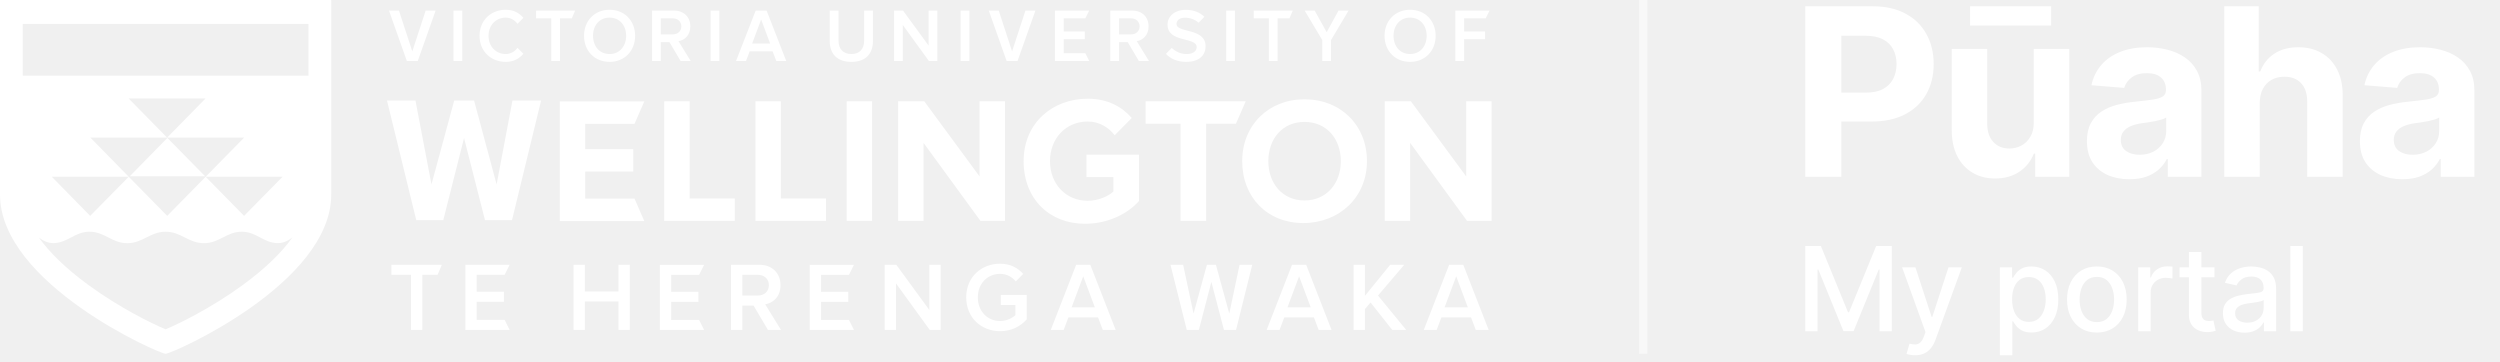
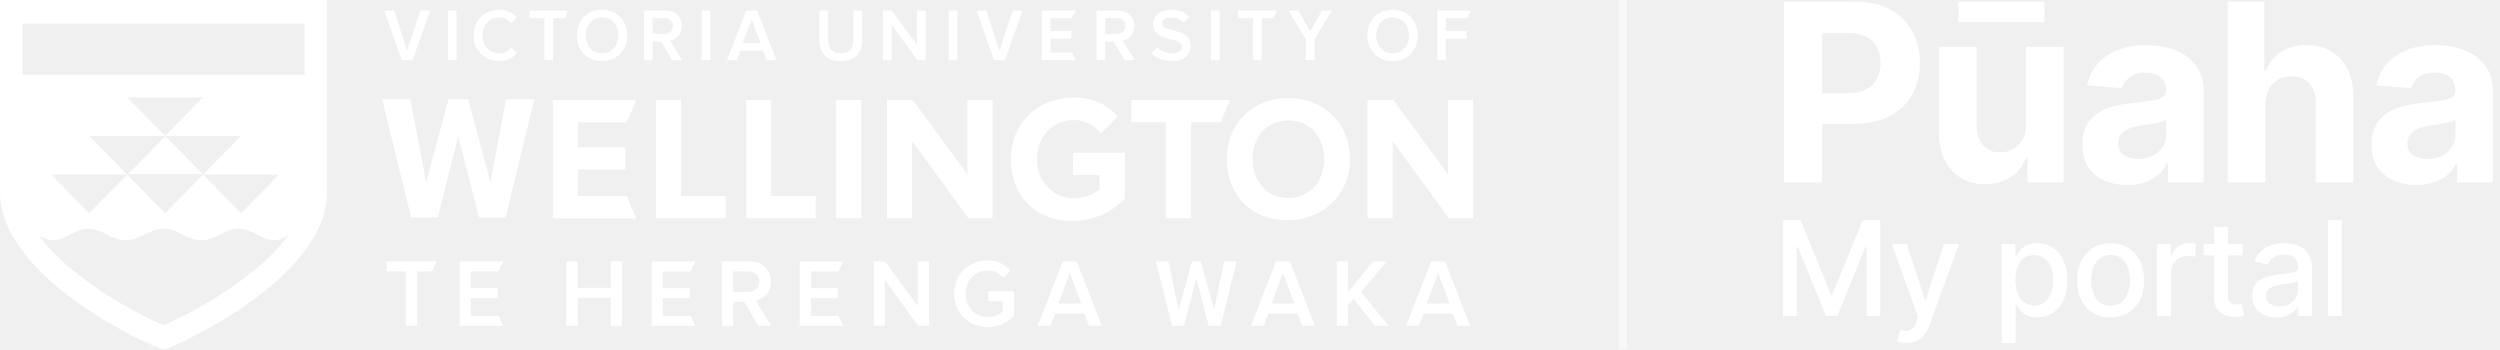
- <svg xmlns="http://www.w3.org/2000/svg" width="318" height="46" viewBox="0 0 318 46" fill="none">
-   <path d="M21.289 17.544L16.506 22.423H26.095L21.289 17.544Z" fill="white" />
+ <svg xmlns="http://www.w3.org/2000/svg" width="322" height="45" viewBox="0 0 322 45" fill="none">
+   <path d="M21.289 17.543L16.506 22.423H26.095L21.289 17.543Z" fill="white" />
  <path d="M42.133 0.043H42.131V-2.44752e-06H0.006V0.043H0V24.75C0 36.078 20.232 45 21.062 45C21.888 45 42.133 36.078 42.133 24.75V0.043ZM4.941 30.208C5.503 30.654 6.125 30.925 6.781 30.925C8.63 30.894 9.458 29.516 11.308 29.476C13.291 29.432 14.203 30.933 16.188 30.933C18.172 30.933 19.082 29.476 21.067 29.476C23.051 29.476 23.962 30.933 25.947 30.933C27.932 30.933 28.843 29.432 30.828 29.476C32.677 29.516 33.492 30.894 35.343 30.925C36.005 30.925 36.632 30.65 37.198 30.198C35.927 31.987 33.927 34.028 30.842 36.281C26.886 39.17 22.733 41.192 21.062 41.89C19.393 41.193 15.242 39.172 11.286 36.281C8.209 34.033 6.213 31.996 4.941 30.208ZM26.159 22.483H35.941L31.046 27.461L26.159 22.483L21.268 27.461L16.377 22.483L11.47 27.461L6.589 22.483H16.377L11.498 17.506H21.257L16.366 12.528H26.144L21.257 17.506H31.052L26.159 22.483ZM2.895 3.045H39.239V9.624H2.895V3.045Z" fill="white" />
  <path d="M64.824 41.964L64.188 40.686H60.636V38.387H64.102V37.11H60.636V34.958H64.188L64.824 33.68H59.195V41.964H64.824Z" fill="white" />
  <path d="M53.717 41.964V34.958H55.661L56.206 33.68H49.789V34.958H52.277V41.964H53.717Z" fill="white" />
  <path d="M80.111 41.964V33.68H78.671V37.072H74.395V33.68H72.955V41.964H74.395V38.349H78.671V41.964H80.111Z" fill="white" />
  <path d="M89.562 41.971L88.926 40.694H85.373V38.394H88.84V37.116H85.373V34.965H88.926L89.562 33.687H83.934V41.971H89.562Z" fill="white" />
  <path d="M99.341 41.964L97.334 38.709C98.32 38.549 99.28 37.755 99.28 36.275C99.28 34.747 98.221 33.68 96.595 33.68H92.986V41.964H94.427V38.871H95.856L97.68 41.964H99.341ZM96.398 37.593H94.427V34.958H96.398C97.212 34.958 97.803 35.48 97.803 36.275C97.803 37.071 97.212 37.593 96.398 37.593Z" fill="white" />
  <path d="M108.624 41.971L107.988 40.694H104.436V38.394H107.902V37.116H104.436V34.965H107.988L108.624 33.687H102.996V41.971H108.624Z" fill="white" />
  <path d="M119.652 41.964V33.68H118.212V39.431L114.01 33.68H112.533V41.964H113.974V36.053L118.262 41.964H119.652Z" fill="white" />
  <path d="M130.15 34.84C129.487 34.101 128.557 33.544 127.213 33.544C124.835 33.544 122.902 35.232 122.902 37.829C122.902 40.425 124.835 42.126 127.213 42.126C128.643 42.126 129.788 41.531 130.599 40.624V37.519H127.303V38.797H129.16V40.09C128.79 40.438 128.051 40.836 127.213 40.836C125.586 40.836 124.379 39.567 124.379 37.829C124.379 36.09 125.586 34.834 127.213 34.834C128.058 34.834 128.764 35.248 129.21 35.794L130.15 34.84Z" fill="white" />
  <path d="M141.912 41.964L138.687 33.68H136.888L133.66 41.964H135.299L135.902 40.374H139.671L140.274 41.964H141.912ZM139.264 39.096H136.308L137.787 35.145L139.264 39.096Z" fill="white" />
  <path d="M157.227 41.964L159.286 33.68H157.672L156.365 39.893L154.665 33.68H153.52L151.82 39.893L150.496 33.68H148.883L150.958 41.964H152.497L154.086 35.854L155.688 41.964H157.227Z" fill="white" />
  <path d="M169.371 41.964L166.146 33.68H164.347L161.119 41.964H162.758L163.361 40.374H167.13L167.733 41.964H169.371ZM166.724 39.096H163.767L165.245 35.145L166.724 39.096Z" fill="white" />
  <path d="M178.865 41.964L175.281 37.593L178.619 33.68H176.832L173.617 37.63V33.68H172.178V41.964H173.617V39.319L174.331 38.474L177.091 41.964H178.865Z" fill="white" />
  <path d="M189.356 41.964L186.129 33.68H184.332L181.104 41.964H182.743L183.346 40.374H187.115L187.717 41.964H189.356ZM186.708 39.096H183.752L185.23 35.145L186.708 39.096Z" fill="white" />
  <path d="M186.497 12.883V22.441L179.462 12.883H176.139V28.098H179.372V18.175L186.611 28.098H189.73V12.883H186.497Z" fill="white" />
  <path d="M65.128 28.001L68.828 12.786H65.185L63.17 23.458L60.302 12.786H57.775L54.883 23.458L52.846 12.786H49.225L52.948 28.001H56.385L59.027 17.554L61.691 28.001H65.128Z" fill="white" />
  <path d="M81.953 28.118L80.711 25.266H74.44V21.822H80.551V18.971H74.44V15.754H80.711L81.953 12.902H71.207V28.118H81.953Z" fill="white" />
  <path d="M143.958 15.007C142.757 13.63 140.958 12.557 138.36 12.557C133.88 12.557 130.205 15.642 130.205 20.5C130.205 25.333 133.522 28.465 138.003 28.465C140.783 28.465 143.323 27.313 144.885 25.564V19.671H138.2V22.525H141.623V24.367C141.003 24.943 139.716 25.541 138.36 25.541C135.581 25.541 133.559 23.4 133.559 20.5C133.559 17.599 135.581 15.458 138.36 15.458C139.858 15.458 141.062 16.245 141.785 17.209L143.958 15.007Z" fill="white" />
  <path d="M165.768 28.372C170.367 28.372 173.877 25.087 173.877 20.502C173.877 15.917 170.53 12.632 165.931 12.632C161.355 12.632 158.008 15.917 158.008 20.502C158.008 25.087 161.193 28.372 165.768 28.372ZM165.931 25.498C163.131 25.498 161.333 23.331 161.333 20.502C161.333 17.65 163.131 15.506 165.931 15.506C168.732 15.506 170.554 17.65 170.554 20.502C170.554 23.331 168.732 25.498 165.931 25.498Z" fill="white" />
  <path d="M153.418 28.098V15.735H157.214L158.456 12.883H145.723V15.735H150.163V28.098H153.418Z" fill="white" />
  <path d="M110.93 12.883H107.697V28.098H110.93V12.883Z" fill="white" />
  <path d="M93.464 28.098V25.247H87.722V12.883H84.488V28.098H93.464Z" fill="white" />
  <path d="M105.067 28.098V25.247H99.325V12.883H96.092V28.098H105.067Z" fill="white" />
  <path d="M127.834 28.098V12.883H124.601V22.441L117.566 12.883H114.242V28.098H117.476V18.175L124.715 28.098H127.834Z" fill="white" />
  <path d="M77.538 7.871C79.445 7.871 80.787 6.47 80.787 4.556C80.787 2.643 79.445 1.241 77.538 1.241C75.631 1.241 74.289 2.643 74.289 4.556C74.289 6.47 75.631 7.871 77.538 7.871ZM77.538 6.873C76.251 6.873 75.432 5.873 75.432 4.556C75.432 3.23 76.251 2.24 77.538 2.24C78.816 2.24 79.645 3.23 79.645 4.556C79.645 5.873 78.816 6.873 77.538 6.873Z" fill="white" />
  <path d="M53.141 7.756L55.41 1.347H54.143L52.445 6.536L50.747 1.347H49.48L51.75 7.756H53.141Z" fill="white" />
  <path d="M100.009 7.756L97.513 1.347H96.121L93.625 7.756H94.892L95.359 6.526H98.275L98.742 7.756H100.009ZM97.961 5.537H95.673L96.817 2.48L97.961 5.537Z" fill="white" />
  <path d="M58.8 1.347H57.685V7.756H58.8V1.347Z" fill="white" />
  <path d="M65.824 3.03L66.573 2.271C66.085 1.691 65.379 1.242 64.332 1.242C62.454 1.242 60.998 2.586 60.998 4.556C60.998 6.527 62.454 7.872 64.332 7.872C65.38 7.872 66.081 7.42 66.571 6.84L65.826 6.083C65.499 6.543 64.953 6.873 64.332 6.873C63.074 6.873 62.14 5.902 62.14 4.556C62.14 3.211 63.074 2.24 64.332 2.24C64.953 2.24 65.499 2.577 65.824 3.03Z" fill="white" />
  <path d="M71.231 7.756V2.336H72.735L73.156 1.347H68.191V2.336H70.117V7.756H71.231Z" fill="white" />
  <path d="M87.856 7.756L86.304 5.238C87.066 5.114 87.809 4.499 87.809 3.355C87.809 2.172 86.99 1.347 85.732 1.347H82.939V7.756H84.053V5.363H85.158L86.571 7.756H87.856ZM85.579 4.374H84.053V2.336H85.579C86.207 2.336 86.665 2.74 86.665 3.355C86.665 3.971 86.207 4.374 85.579 4.374Z" fill="white" />
  <path d="M91.499 1.347H90.385V7.756H91.499V1.347Z" fill="white" />
  <path d="M108.295 7.871C110.134 7.871 111.039 6.815 111.039 5.219V1.347H109.916V5.191C109.916 6.21 109.354 6.873 108.295 6.873C107.227 6.873 106.664 6.21 106.664 5.191V1.347H105.541V5.229C105.541 6.806 106.446 7.871 108.295 7.871Z" fill="white" />
  <path d="M119.232 7.756V1.347H118.117V5.795L114.866 1.347H113.725V7.756H114.837V3.182L118.156 7.756H119.232Z" fill="white" />
  <path d="M123.304 1.347H122.189V7.756H123.304V1.347Z" fill="white" />
  <path d="M129.433 7.756L131.703 1.347H130.435L128.737 6.536L127.04 1.347H125.773L128.043 7.756H129.433Z" fill="white" />
  <path d="M138.544 7.756L138.052 6.767H135.304V4.988H137.985V3.999H135.304V2.336H138.052L138.544 1.347H134.189V7.756H138.544Z" fill="white" />
  <path d="M146.147 7.756L144.595 5.238C145.357 5.114 146.1 4.499 146.1 3.355C146.1 2.172 145.281 1.347 144.023 1.347H141.23V7.756H142.345V5.363H143.45L144.861 7.756H146.147ZM143.87 4.374H142.345V2.336H143.87C144.499 2.336 144.957 2.74 144.957 3.355C144.957 3.971 144.499 4.374 143.87 4.374Z" fill="white" />
  <path d="M152.459 2.889L153.2 2.137C152.611 1.566 151.814 1.25 150.826 1.25C149.434 1.25 148.511 2.067 148.511 3.124C148.511 5.488 152.219 4.653 152.219 5.999C152.219 6.421 151.856 6.873 150.94 6.873C150.124 6.873 149.487 6.519 149.048 6.095L148.327 6.831L148.311 6.854C148.873 7.458 149.721 7.87 150.893 7.87C152.609 7.87 153.351 6.959 153.351 5.892C153.351 3.499 149.653 4.239 149.653 3.047C149.653 2.566 150.073 2.249 150.731 2.249C151.352 2.249 151.975 2.458 152.459 2.889Z" fill="white" />
  <path d="M157.082 1.347H155.969V7.756H157.082V1.347Z" fill="white" />
  <path d="M162.514 7.756V2.336H164.018L164.44 1.347H159.475V2.336H161.4V7.756H162.514Z" fill="white" />
  <path d="M169.306 7.756V5.094L171.538 1.347H170.26L168.753 4.095L167.228 1.347H165.951L168.191 5.094V7.756H169.306Z" fill="white" />
  <path d="M179.364 7.871C181.272 7.871 182.614 6.47 182.614 4.556C182.614 2.643 181.272 1.241 179.364 1.241C177.458 1.241 176.115 2.643 176.115 4.556C176.115 6.47 177.458 7.871 179.364 7.871ZM179.364 6.873C178.077 6.873 177.258 5.873 177.258 4.556C177.258 3.23 178.077 2.24 179.364 2.24C180.642 2.24 181.472 3.23 181.472 4.556C181.472 5.873 180.642 6.873 179.364 6.873Z" fill="white" />
  <path d="M186.234 7.756V4.988H188.897V3.999H186.234V2.336H188.973L189.474 1.347H185.119V7.756H186.234Z" fill="white" />
  <path d="M209.016 0V45" stroke="white" stroke-opacity="0.5" stroke-width="1.065" />
-   <path d="M229.63 22.492V0.799H238.188C239.834 0.799 241.235 1.113 242.393 1.742C243.551 2.363 244.434 3.228 245.041 4.337C245.656 5.438 245.963 6.71 245.963 8.15C245.963 9.591 245.652 10.862 245.031 11.963C244.409 13.065 243.509 13.923 242.33 14.537C241.158 15.152 239.738 15.459 238.072 15.459H232.617V11.783H237.33C238.213 11.783 238.94 11.632 239.512 11.328C240.091 11.017 240.522 10.59 240.805 10.046C241.094 9.495 241.239 8.863 241.239 8.15C241.239 7.43 241.094 6.801 240.805 6.265C240.522 5.721 240.091 5.301 239.512 5.004C238.933 4.701 238.199 4.549 237.309 4.549H234.216V22.492H229.63ZM258.694 15.565V6.222H263.207V22.492H258.874V19.537H258.705C258.338 20.49 257.727 21.256 256.872 21.835C256.025 22.415 254.99 22.704 253.769 22.704C252.681 22.704 251.725 22.457 250.898 21.963C250.072 21.468 249.426 20.766 248.96 19.855C248.501 18.944 248.268 17.853 248.261 16.582V6.222H252.773V15.777C252.78 16.737 253.038 17.496 253.546 18.054C254.055 18.612 254.736 18.891 255.591 18.891C256.134 18.891 256.643 18.767 257.116 18.52C257.589 18.266 257.97 17.892 258.26 17.397C258.557 16.903 258.701 16.292 258.694 15.565ZM260.908 0.799V3.246H250.591V0.799H260.908ZM270.859 22.799C269.821 22.799 268.896 22.619 268.084 22.259C267.272 21.892 266.629 21.352 266.156 20.639C265.69 19.918 265.457 19.021 265.457 17.948C265.457 17.044 265.623 16.285 265.955 15.671C266.287 15.056 266.738 14.562 267.31 14.188C267.882 13.813 268.532 13.531 269.259 13.34C269.994 13.15 270.764 13.015 271.569 12.938C272.515 12.839 273.277 12.747 273.857 12.662C274.436 12.571 274.856 12.437 275.117 12.26C275.378 12.083 275.509 11.822 275.509 11.476V11.413C275.509 10.742 275.297 10.223 274.873 9.855C274.457 9.488 273.864 9.305 273.094 9.305C272.282 9.305 271.636 9.485 271.155 9.845C270.675 10.198 270.358 10.643 270.202 11.18L266.029 10.841C266.241 9.852 266.657 8.998 267.279 8.277C267.9 7.55 268.702 6.992 269.683 6.604C270.672 6.208 271.816 6.01 273.115 6.01C274.019 6.01 274.884 6.116 275.71 6.328C276.543 6.54 277.281 6.868 277.924 7.313C278.574 7.758 279.086 8.33 279.46 9.029C279.834 9.721 280.021 10.551 280.021 11.518V22.492H275.742V20.236H275.615C275.354 20.744 275.004 21.193 274.566 21.581C274.128 21.963 273.602 22.263 272.988 22.482C272.374 22.693 271.664 22.799 270.859 22.799ZM272.151 19.685C272.815 19.685 273.401 19.555 273.909 19.293C274.418 19.025 274.817 18.665 275.106 18.213C275.396 17.761 275.541 17.249 275.541 16.677V14.95C275.399 15.042 275.205 15.127 274.958 15.205C274.718 15.275 274.446 15.342 274.143 15.406C273.839 15.462 273.535 15.515 273.232 15.565C272.928 15.607 272.653 15.646 272.405 15.681C271.876 15.759 271.413 15.883 271.018 16.052C270.622 16.221 270.315 16.451 270.096 16.741C269.877 17.023 269.768 17.376 269.768 17.8C269.768 18.414 269.99 18.884 270.435 19.209C270.887 19.526 271.459 19.685 272.151 19.685ZM287.438 13.086V22.492H282.926V0.799H287.311V9.093H287.501C287.869 8.132 288.462 7.38 289.281 6.837C290.1 6.286 291.128 6.01 292.363 6.01C293.493 6.01 294.478 6.258 295.319 6.752C296.166 7.239 296.823 7.942 297.289 8.86C297.762 9.771 297.995 10.862 297.988 12.133V22.492H293.475V12.938C293.483 11.935 293.228 11.155 292.713 10.597C292.204 10.039 291.491 9.76 290.573 9.76C289.959 9.76 289.415 9.891 288.942 10.152C288.476 10.413 288.109 10.795 287.84 11.296C287.579 11.79 287.445 12.387 287.438 13.086ZM305.582 22.799C304.544 22.799 303.619 22.619 302.807 22.259C301.995 21.892 301.352 21.352 300.879 20.639C300.413 19.918 300.18 19.021 300.18 17.948C300.18 17.044 300.346 16.285 300.678 15.671C301.009 15.056 301.461 14.562 302.033 14.188C302.605 13.813 303.255 13.531 303.982 13.34C304.717 13.15 305.487 13.015 306.292 12.938C307.238 12.839 308 12.747 308.579 12.662C309.159 12.571 309.579 12.437 309.84 12.26C310.101 12.083 310.232 11.822 310.232 11.476V11.413C310.232 10.742 310.02 10.223 309.596 9.855C309.18 9.488 308.587 9.305 307.817 9.305C307.005 9.305 306.359 9.485 305.878 9.845C305.398 10.198 305.08 10.643 304.925 11.18L300.752 10.841C300.964 9.852 301.38 8.998 302.002 8.277C302.623 7.55 303.425 6.992 304.406 6.604C305.395 6.208 306.539 6.01 307.838 6.01C308.742 6.01 309.607 6.116 310.433 6.328C311.266 6.54 312.004 6.868 312.647 7.313C313.297 7.758 313.809 8.33 314.183 9.029C314.557 9.721 314.744 10.551 314.744 11.518V22.492H310.465V20.236H310.338C310.077 20.744 309.727 21.193 309.289 21.581C308.851 21.963 308.325 22.263 307.711 22.482C307.097 22.693 306.387 22.799 305.582 22.799ZM306.874 19.685C307.538 19.685 308.124 19.555 308.632 19.293C309.141 19.025 309.54 18.665 309.829 18.213C310.119 17.761 310.264 17.249 310.264 16.677V14.95C310.122 15.042 309.928 15.127 309.681 15.205C309.441 15.275 309.169 15.342 308.865 15.406C308.562 15.462 308.258 15.515 307.955 15.565C307.651 15.607 307.375 15.646 307.128 15.681C306.599 15.759 306.136 15.883 305.741 16.052C305.345 16.221 305.038 16.451 304.819 16.741C304.6 17.023 304.491 17.376 304.491 17.8C304.491 18.414 304.713 18.884 305.158 19.209C305.61 19.526 306.182 19.685 306.874 19.685Z" fill="white" />
-   <path d="M229.629 31.289H231.615L235.068 39.721H235.195L238.649 31.289H240.635V42.136H239.078V34.287H238.977L235.778 42.12H234.486L231.287 34.282H231.186V42.136H229.629V31.289ZM243.59 45.187C243.353 45.187 243.138 45.167 242.943 45.128C242.749 45.093 242.604 45.054 242.509 45.012L242.89 43.714C243.18 43.792 243.438 43.825 243.664 43.815C243.89 43.804 244.089 43.719 244.262 43.561C244.439 43.402 244.594 43.142 244.728 42.782L244.924 42.242L241.948 34.001H243.642L245.703 40.314H245.787L247.848 34.001H249.548L246.195 43.222C246.04 43.645 245.842 44.004 245.602 44.297C245.362 44.593 245.076 44.816 244.744 44.964C244.412 45.112 244.027 45.187 243.59 45.187ZM254.386 45.187V34.001H255.933V35.32H256.065C256.157 35.15 256.289 34.954 256.462 34.732C256.635 34.51 256.876 34.315 257.183 34.149C257.49 33.98 257.896 33.895 258.401 33.895C259.058 33.895 259.644 34.061 260.159 34.393C260.675 34.725 261.079 35.203 261.372 35.828C261.669 36.453 261.817 37.205 261.817 38.084C261.817 38.964 261.67 39.717 261.377 40.346C261.084 40.971 260.682 41.453 260.17 41.792C259.658 42.127 259.073 42.295 258.417 42.295C257.922 42.295 257.518 42.212 257.204 42.046C256.893 41.88 256.65 41.686 256.473 41.463C256.297 41.241 256.161 41.043 256.065 40.87H255.97V45.187H254.386ZM255.938 38.069C255.938 38.641 256.021 39.142 256.187 39.573C256.353 40.003 256.593 40.341 256.907 40.584C257.222 40.824 257.606 40.944 258.062 40.944C258.535 40.944 258.93 40.819 259.248 40.568C259.566 40.314 259.806 39.97 259.969 39.536C260.134 39.101 260.217 38.612 260.217 38.069C260.217 37.532 260.136 37.05 259.974 36.623C259.815 36.195 259.575 35.858 259.254 35.611C258.936 35.364 258.539 35.24 258.062 35.24C257.603 35.24 257.215 35.359 256.897 35.595C256.583 35.832 256.344 36.162 256.182 36.586C256.019 37.009 255.938 37.504 255.938 38.069ZM266.719 42.3C265.957 42.3 265.291 42.125 264.723 41.776C264.154 41.426 263.713 40.937 263.399 40.309C263.085 39.68 262.927 38.946 262.927 38.106C262.927 37.262 263.085 36.524 263.399 35.892C263.713 35.26 264.154 34.769 264.723 34.419C265.291 34.07 265.957 33.895 266.719 33.895C267.482 33.895 268.148 34.07 268.716 34.419C269.285 34.769 269.726 35.26 270.04 35.892C270.354 36.524 270.512 37.262 270.512 38.106C270.512 38.946 270.354 39.68 270.04 40.309C269.726 40.937 269.285 41.426 268.716 41.776C268.148 42.125 267.482 42.3 266.719 42.3ZM266.725 40.971C267.219 40.971 267.629 40.84 267.953 40.579C268.278 40.318 268.518 39.97 268.674 39.536C268.833 39.101 268.912 38.623 268.912 38.1C268.912 37.581 268.833 37.105 268.674 36.67C268.518 36.233 268.278 35.881 267.953 35.616C267.629 35.352 267.219 35.219 266.725 35.219C266.227 35.219 265.814 35.352 265.485 35.616C265.161 35.881 264.919 36.233 264.76 36.67C264.605 37.105 264.527 37.581 264.527 38.1C264.527 38.623 264.605 39.101 264.76 39.536C264.919 39.97 265.161 40.318 265.485 40.579C265.814 40.84 266.227 40.971 266.725 40.971ZM271.981 42.136V34.001H273.511V35.293H273.596C273.744 34.855 274.006 34.511 274.38 34.261C274.758 34.006 275.185 33.879 275.662 33.879C275.761 33.879 275.877 33.883 276.011 33.89C276.149 33.897 276.257 33.906 276.334 33.916V35.431C276.271 35.413 276.158 35.394 275.995 35.373C275.833 35.348 275.671 35.336 275.508 35.336C275.134 35.336 274.8 35.415 274.507 35.574C274.218 35.729 273.988 35.947 273.819 36.225C273.649 36.501 273.564 36.815 273.564 37.168V42.136H271.981ZM281.684 34.001V35.272H277.241V34.001H281.684ZM278.433 32.052H280.016V39.747C280.016 40.055 280.062 40.286 280.154 40.441C280.246 40.593 280.364 40.697 280.509 40.754C280.657 40.807 280.818 40.833 280.991 40.833C281.118 40.833 281.229 40.824 281.324 40.807C281.42 40.789 281.494 40.775 281.547 40.764L281.833 42.072C281.741 42.108 281.61 42.143 281.441 42.178C281.271 42.217 281.059 42.238 280.805 42.242C280.389 42.249 280 42.175 279.64 42.02C279.28 41.864 278.989 41.624 278.766 41.299C278.544 40.974 278.433 40.567 278.433 40.076V32.052ZM285.505 42.316C284.99 42.316 284.524 42.221 284.107 42.03C283.69 41.836 283.36 41.555 283.117 41.188C282.877 40.821 282.757 40.371 282.757 39.837C282.757 39.378 282.845 39.001 283.021 38.704C283.198 38.407 283.436 38.173 283.736 38C284.036 37.827 284.372 37.696 284.743 37.608C285.113 37.52 285.491 37.452 285.876 37.407C286.363 37.35 286.759 37.304 287.062 37.269C287.366 37.23 287.587 37.168 287.724 37.083C287.862 36.999 287.931 36.861 287.931 36.67V36.633C287.931 36.171 287.8 35.812 287.539 35.558C287.281 35.304 286.896 35.177 286.384 35.177C285.851 35.177 285.431 35.295 285.124 35.532C284.82 35.765 284.61 36.024 284.494 36.31L283.005 35.971C283.182 35.477 283.44 35.078 283.779 34.774C284.121 34.467 284.515 34.245 284.96 34.107C285.405 33.966 285.872 33.895 286.363 33.895C286.688 33.895 287.032 33.934 287.396 34.012C287.763 34.086 288.106 34.224 288.423 34.425C288.745 34.626 289.008 34.914 289.213 35.288C289.417 35.659 289.52 36.141 289.52 36.734V42.136H287.973V41.024H287.91C287.807 41.229 287.654 41.43 287.449 41.628C287.244 41.825 286.981 41.989 286.66 42.12C286.339 42.251 285.954 42.316 285.505 42.316ZM285.85 41.045C286.287 41.045 286.662 40.959 286.972 40.785C287.287 40.612 287.525 40.386 287.687 40.108C287.853 39.825 287.936 39.523 287.936 39.202V38.153C287.88 38.21 287.77 38.263 287.608 38.312C287.449 38.358 287.267 38.399 287.062 38.434C286.858 38.466 286.658 38.496 286.464 38.524C286.27 38.549 286.107 38.57 285.977 38.587C285.669 38.626 285.389 38.692 285.135 38.783C284.884 38.875 284.683 39.008 284.531 39.181C284.382 39.35 284.308 39.576 284.308 39.859C284.308 40.251 284.453 40.547 284.743 40.748C285.032 40.946 285.401 41.045 285.85 41.045ZM292.914 31.289V42.136H291.331V31.289H292.914Z" fill="white" />
+   <path d="M229.767 23.492V0.219H238.949C240.714 0.219 242.218 0.557 243.46 1.231C244.702 1.897 245.649 2.826 246.301 4.015C246.96 5.197 247.29 6.56 247.29 8.106C247.29 9.651 246.956 11.015 246.29 12.197C245.623 13.379 244.657 14.299 243.392 14.958C242.134 15.617 240.612 15.947 238.824 15.947H232.971V12.004H238.028C238.975 12.004 239.756 11.841 240.369 11.515C240.99 11.182 241.452 10.723 241.756 10.14C242.066 9.549 242.221 8.871 242.221 8.106C242.221 7.333 242.066 6.659 241.756 6.083C241.452 5.5 240.99 5.049 240.369 4.731C239.748 4.405 238.96 4.242 238.006 4.242H234.687V23.492H229.767ZM260.948 16.06V6.038H265.789V23.492H261.141V20.322H260.959C260.565 21.345 259.91 22.166 258.993 22.788C258.084 23.409 256.974 23.72 255.664 23.72C254.497 23.72 253.471 23.454 252.584 22.924C251.698 22.394 251.005 21.64 250.505 20.663C250.012 19.685 249.762 18.515 249.755 17.151V6.038H254.596V16.288C254.603 17.318 254.88 18.132 255.425 18.731C255.971 19.329 256.702 19.629 257.618 19.629C258.202 19.629 258.747 19.496 259.255 19.231C259.762 18.958 260.171 18.557 260.482 18.026C260.8 17.496 260.955 16.841 260.948 16.06ZM263.323 0.219V2.844H252.255V0.219H263.323ZM273.998 23.822C272.885 23.822 271.892 23.629 271.021 23.242C270.15 22.848 269.46 22.269 268.953 21.504C268.453 20.731 268.203 19.769 268.203 18.617C268.203 17.648 268.381 16.833 268.737 16.174C269.093 15.515 269.578 14.985 270.191 14.583C270.805 14.182 271.502 13.879 272.282 13.674C273.07 13.47 273.896 13.325 274.76 13.242C275.775 13.136 276.593 13.038 277.214 12.947C277.835 12.848 278.286 12.704 278.566 12.515C278.847 12.325 278.987 12.045 278.987 11.674V11.606C278.987 10.886 278.76 10.329 278.305 9.935C277.858 9.541 277.222 9.344 276.396 9.344C275.525 9.344 274.832 9.538 274.316 9.924C273.801 10.303 273.46 10.78 273.294 11.356L268.816 10.992C269.044 9.932 269.491 9.015 270.157 8.242C270.824 7.462 271.684 6.863 272.737 6.447C273.797 6.022 275.025 5.81 276.419 5.81C277.388 5.81 278.316 5.924 279.203 6.151C280.097 6.379 280.888 6.731 281.578 7.208C282.275 7.685 282.824 8.299 283.226 9.049C283.627 9.791 283.828 10.682 283.828 11.72V23.492H279.237V21.072H279.101C278.82 21.617 278.445 22.098 277.976 22.515C277.506 22.924 276.941 23.246 276.282 23.481C275.623 23.708 274.862 23.822 273.998 23.822ZM275.385 20.481C276.097 20.481 276.726 20.341 277.271 20.06C277.816 19.773 278.244 19.386 278.555 18.901C278.866 18.416 279.021 17.867 279.021 17.254V15.401C278.869 15.5 278.661 15.591 278.396 15.674C278.138 15.75 277.847 15.822 277.521 15.89C277.195 15.95 276.869 16.007 276.544 16.06C276.218 16.106 275.922 16.148 275.657 16.185C275.089 16.269 274.593 16.401 274.169 16.583C273.744 16.765 273.415 17.011 273.18 17.322C272.945 17.625 272.828 18.004 272.828 18.458C272.828 19.117 273.066 19.621 273.544 19.97C274.029 20.31 274.642 20.481 275.385 20.481ZM291.784 13.401V23.492H286.943V0.219H291.648V9.117H291.853C292.246 8.087 292.883 7.28 293.762 6.697C294.64 6.106 295.743 5.81 297.068 5.81C298.281 5.81 299.337 6.076 300.239 6.606C301.148 7.129 301.853 7.882 302.353 8.867C302.86 9.844 303.11 11.015 303.103 12.379V23.492H298.262V13.242C298.269 12.166 297.996 11.329 297.443 10.731C296.898 10.132 296.133 9.833 295.148 9.833C294.489 9.833 293.906 9.973 293.398 10.254C292.898 10.534 292.504 10.943 292.216 11.481C291.936 12.011 291.792 12.651 291.784 13.401ZM311.249 23.822C310.136 23.822 309.143 23.629 308.272 23.242C307.401 22.848 306.712 22.269 306.204 21.504C305.704 20.731 305.454 19.769 305.454 18.617C305.454 17.648 305.632 16.833 305.988 16.174C306.344 15.515 306.829 14.985 307.443 14.583C308.056 14.182 308.753 13.879 309.534 13.674C310.321 13.47 311.147 13.325 312.011 13.242C313.026 13.136 313.844 13.038 314.465 12.947C315.087 12.848 315.537 12.704 315.818 12.515C316.098 12.325 316.238 12.045 316.238 11.674V11.606C316.238 10.886 316.011 10.329 315.556 9.935C315.109 9.541 314.473 9.344 313.647 9.344C312.776 9.344 312.083 9.538 311.568 9.924C311.053 10.303 310.712 10.78 310.545 11.356L306.068 10.992C306.295 9.932 306.742 9.015 307.409 8.242C308.075 7.462 308.935 6.863 309.988 6.447C311.049 6.022 312.276 5.81 313.67 5.81C314.64 5.81 315.568 5.924 316.454 6.151C317.348 6.379 318.14 6.731 318.829 7.208C319.526 7.685 320.075 8.299 320.477 9.049C320.878 9.791 321.079 10.682 321.079 11.72V23.492H316.488V21.072H316.352C316.071 21.617 315.696 22.098 315.227 22.515C314.757 22.924 314.193 23.246 313.534 23.481C312.874 23.708 312.113 23.822 311.249 23.822ZM312.636 20.481C313.348 20.481 313.977 20.341 314.522 20.06C315.068 19.773 315.496 19.386 315.806 18.901C316.117 18.416 316.272 17.867 316.272 17.254V15.401C316.121 15.5 315.912 15.591 315.647 15.674C315.39 15.75 315.098 15.822 314.772 15.89C314.446 15.95 314.121 16.007 313.795 16.06C313.469 16.106 313.174 16.148 312.909 16.185C312.34 16.269 311.844 16.401 311.42 16.583C310.996 16.765 310.666 17.011 310.431 17.322C310.196 17.625 310.079 18.004 310.079 18.458C310.079 19.117 310.318 19.621 310.795 19.97C311.28 20.31 311.893 20.481 312.636 20.481Z" fill="white" />
+   <path d="M229.656 28.362H231.915L235.843 37.952H235.988L239.915 28.362H242.174V40.699H240.403V31.771H240.289L236.65 40.681H235.18L231.542 31.765H231.427V40.699H229.656V28.362ZM245.535 44.169C245.266 44.169 245.021 44.147 244.8 44.103C244.58 44.063 244.415 44.019 244.306 43.97L244.74 42.494C245.07 42.583 245.363 42.621 245.62 42.609C245.877 42.597 246.104 42.5 246.3 42.32C246.501 42.139 246.678 41.844 246.831 41.434L247.053 40.82L243.668 31.446H245.596L247.939 38.627H248.035L250.379 31.446H252.313L248.499 41.934C248.323 42.416 248.098 42.824 247.825 43.157C247.551 43.494 247.226 43.747 246.849 43.916C246.471 44.085 246.033 44.169 245.535 44.169ZM257.816 44.169V31.446H259.575V32.946H259.726C259.83 32.753 259.981 32.531 260.178 32.278C260.374 32.025 260.648 31.804 260.997 31.615C261.346 31.422 261.808 31.326 262.383 31.326C263.13 31.326 263.796 31.514 264.383 31.892C264.969 32.27 265.429 32.814 265.762 33.525C266.099 34.235 266.268 35.091 266.268 36.091C266.268 37.091 266.101 37.948 265.768 38.663C265.435 39.374 264.977 39.922 264.395 40.308C263.812 40.689 263.148 40.88 262.401 40.88C261.838 40.88 261.379 40.786 261.021 40.597C260.668 40.408 260.391 40.187 260.19 39.934C259.989 39.681 259.834 39.456 259.726 39.26H259.617V44.169H257.816ZM259.581 36.073C259.581 36.723 259.676 37.294 259.864 37.783C260.053 38.273 260.326 38.657 260.684 38.934C261.041 39.207 261.479 39.344 261.997 39.344C262.535 39.344 262.985 39.201 263.346 38.916C263.708 38.627 263.981 38.235 264.166 37.741C264.354 37.247 264.449 36.691 264.449 36.073C264.449 35.462 264.356 34.914 264.172 34.428C263.991 33.942 263.718 33.559 263.352 33.278C262.991 32.996 262.539 32.856 261.997 32.856C261.475 32.856 261.033 32.99 260.672 33.259C260.314 33.529 260.043 33.904 259.858 34.386C259.674 34.868 259.581 35.43 259.581 36.073ZM271.845 40.886C270.977 40.886 270.22 40.687 269.573 40.29C268.927 39.892 268.425 39.336 268.067 38.621C267.71 37.906 267.531 37.071 267.531 36.115C267.531 35.155 267.71 34.316 268.067 33.597C268.425 32.878 268.927 32.32 269.573 31.922C270.22 31.524 270.977 31.326 271.845 31.326C272.712 31.326 273.469 31.524 274.116 31.922C274.762 32.32 275.264 32.878 275.622 33.597C275.979 34.316 276.158 35.155 276.158 36.115C276.158 37.071 275.979 37.906 275.622 38.621C275.264 39.336 274.762 39.892 274.116 40.29C273.469 40.687 272.712 40.886 271.845 40.886ZM271.851 39.374C272.413 39.374 272.879 39.225 273.248 38.928C273.618 38.631 273.891 38.235 274.067 37.741C274.248 37.247 274.338 36.703 274.338 36.109C274.338 35.519 274.248 34.976 274.067 34.482C273.891 33.984 273.618 33.585 273.248 33.283C272.879 32.982 272.413 32.832 271.851 32.832C271.284 32.832 270.814 32.982 270.441 33.283C270.071 33.585 269.796 33.984 269.616 34.482C269.439 34.976 269.351 35.519 269.351 36.109C269.351 36.703 269.439 37.247 269.616 37.741C269.796 38.235 270.071 38.631 270.441 38.928C270.814 39.225 271.284 39.374 271.851 39.374ZM277.829 40.699V31.446H279.57V32.916H279.666C279.835 32.418 280.132 32.026 280.558 31.741C280.988 31.452 281.474 31.308 282.016 31.308C282.128 31.308 282.261 31.312 282.413 31.32C282.57 31.328 282.693 31.338 282.781 31.35V33.073C282.709 33.053 282.58 33.031 282.395 33.006C282.211 32.978 282.026 32.964 281.841 32.964C281.415 32.964 281.036 33.055 280.703 33.235C280.373 33.412 280.112 33.659 279.919 33.976C279.727 34.289 279.63 34.647 279.63 35.049V40.699H277.829ZM288.866 31.446V32.892H283.812V31.446H288.866ZM285.168 29.229H286.969V37.982C286.969 38.332 287.021 38.595 287.125 38.772C287.23 38.944 287.364 39.063 287.529 39.127C287.698 39.187 287.88 39.217 288.077 39.217C288.222 39.217 288.348 39.207 288.457 39.187C288.565 39.167 288.649 39.151 288.71 39.139L289.035 40.627C288.931 40.667 288.782 40.707 288.589 40.747C288.396 40.792 288.155 40.816 287.866 40.82C287.392 40.828 286.951 40.743 286.541 40.567C286.131 40.39 285.8 40.117 285.547 39.747C285.294 39.378 285.168 38.914 285.168 38.356V29.229ZM293.212 40.904C292.626 40.904 292.096 40.796 291.622 40.579C291.148 40.358 290.773 40.039 290.495 39.621C290.222 39.203 290.086 38.691 290.086 38.085C290.086 37.563 290.186 37.133 290.387 36.796C290.588 36.458 290.859 36.191 291.2 35.994C291.542 35.798 291.923 35.649 292.345 35.549C292.767 35.448 293.196 35.372 293.634 35.32C294.188 35.255 294.638 35.203 294.983 35.163C295.329 35.119 295.58 35.049 295.736 34.952C295.893 34.856 295.971 34.699 295.971 34.482V34.44C295.971 33.914 295.823 33.506 295.526 33.217C295.232 32.928 294.795 32.783 294.212 32.783C293.606 32.783 293.128 32.918 292.779 33.187C292.433 33.452 292.194 33.747 292.062 34.073L290.369 33.687C290.57 33.125 290.863 32.671 291.248 32.326C291.638 31.976 292.086 31.723 292.592 31.567C293.098 31.406 293.63 31.326 294.188 31.326C294.558 31.326 294.949 31.37 295.363 31.458C295.781 31.543 296.17 31.699 296.532 31.928C296.897 32.157 297.196 32.484 297.429 32.91C297.662 33.332 297.779 33.88 297.779 34.555V40.699H296.02V39.434H295.947C295.831 39.667 295.656 39.896 295.423 40.121C295.19 40.346 294.891 40.533 294.526 40.681C294.16 40.83 293.722 40.904 293.212 40.904ZM293.604 39.458C294.102 39.458 294.528 39.36 294.881 39.163C295.238 38.966 295.51 38.709 295.694 38.392C295.883 38.071 295.977 37.727 295.977 37.362V36.169C295.913 36.233 295.789 36.294 295.604 36.35C295.423 36.402 295.216 36.448 294.983 36.488C294.75 36.525 294.524 36.559 294.303 36.591C294.082 36.619 293.897 36.643 293.748 36.663C293.399 36.707 293.08 36.782 292.791 36.886C292.505 36.99 292.277 37.141 292.104 37.338C291.935 37.531 291.851 37.788 291.851 38.109C291.851 38.555 292.016 38.892 292.345 39.121C292.674 39.346 293.094 39.458 293.604 39.458ZM301.64 28.362V40.699H299.838V28.362H301.64Z" fill="white" />
</svg>
